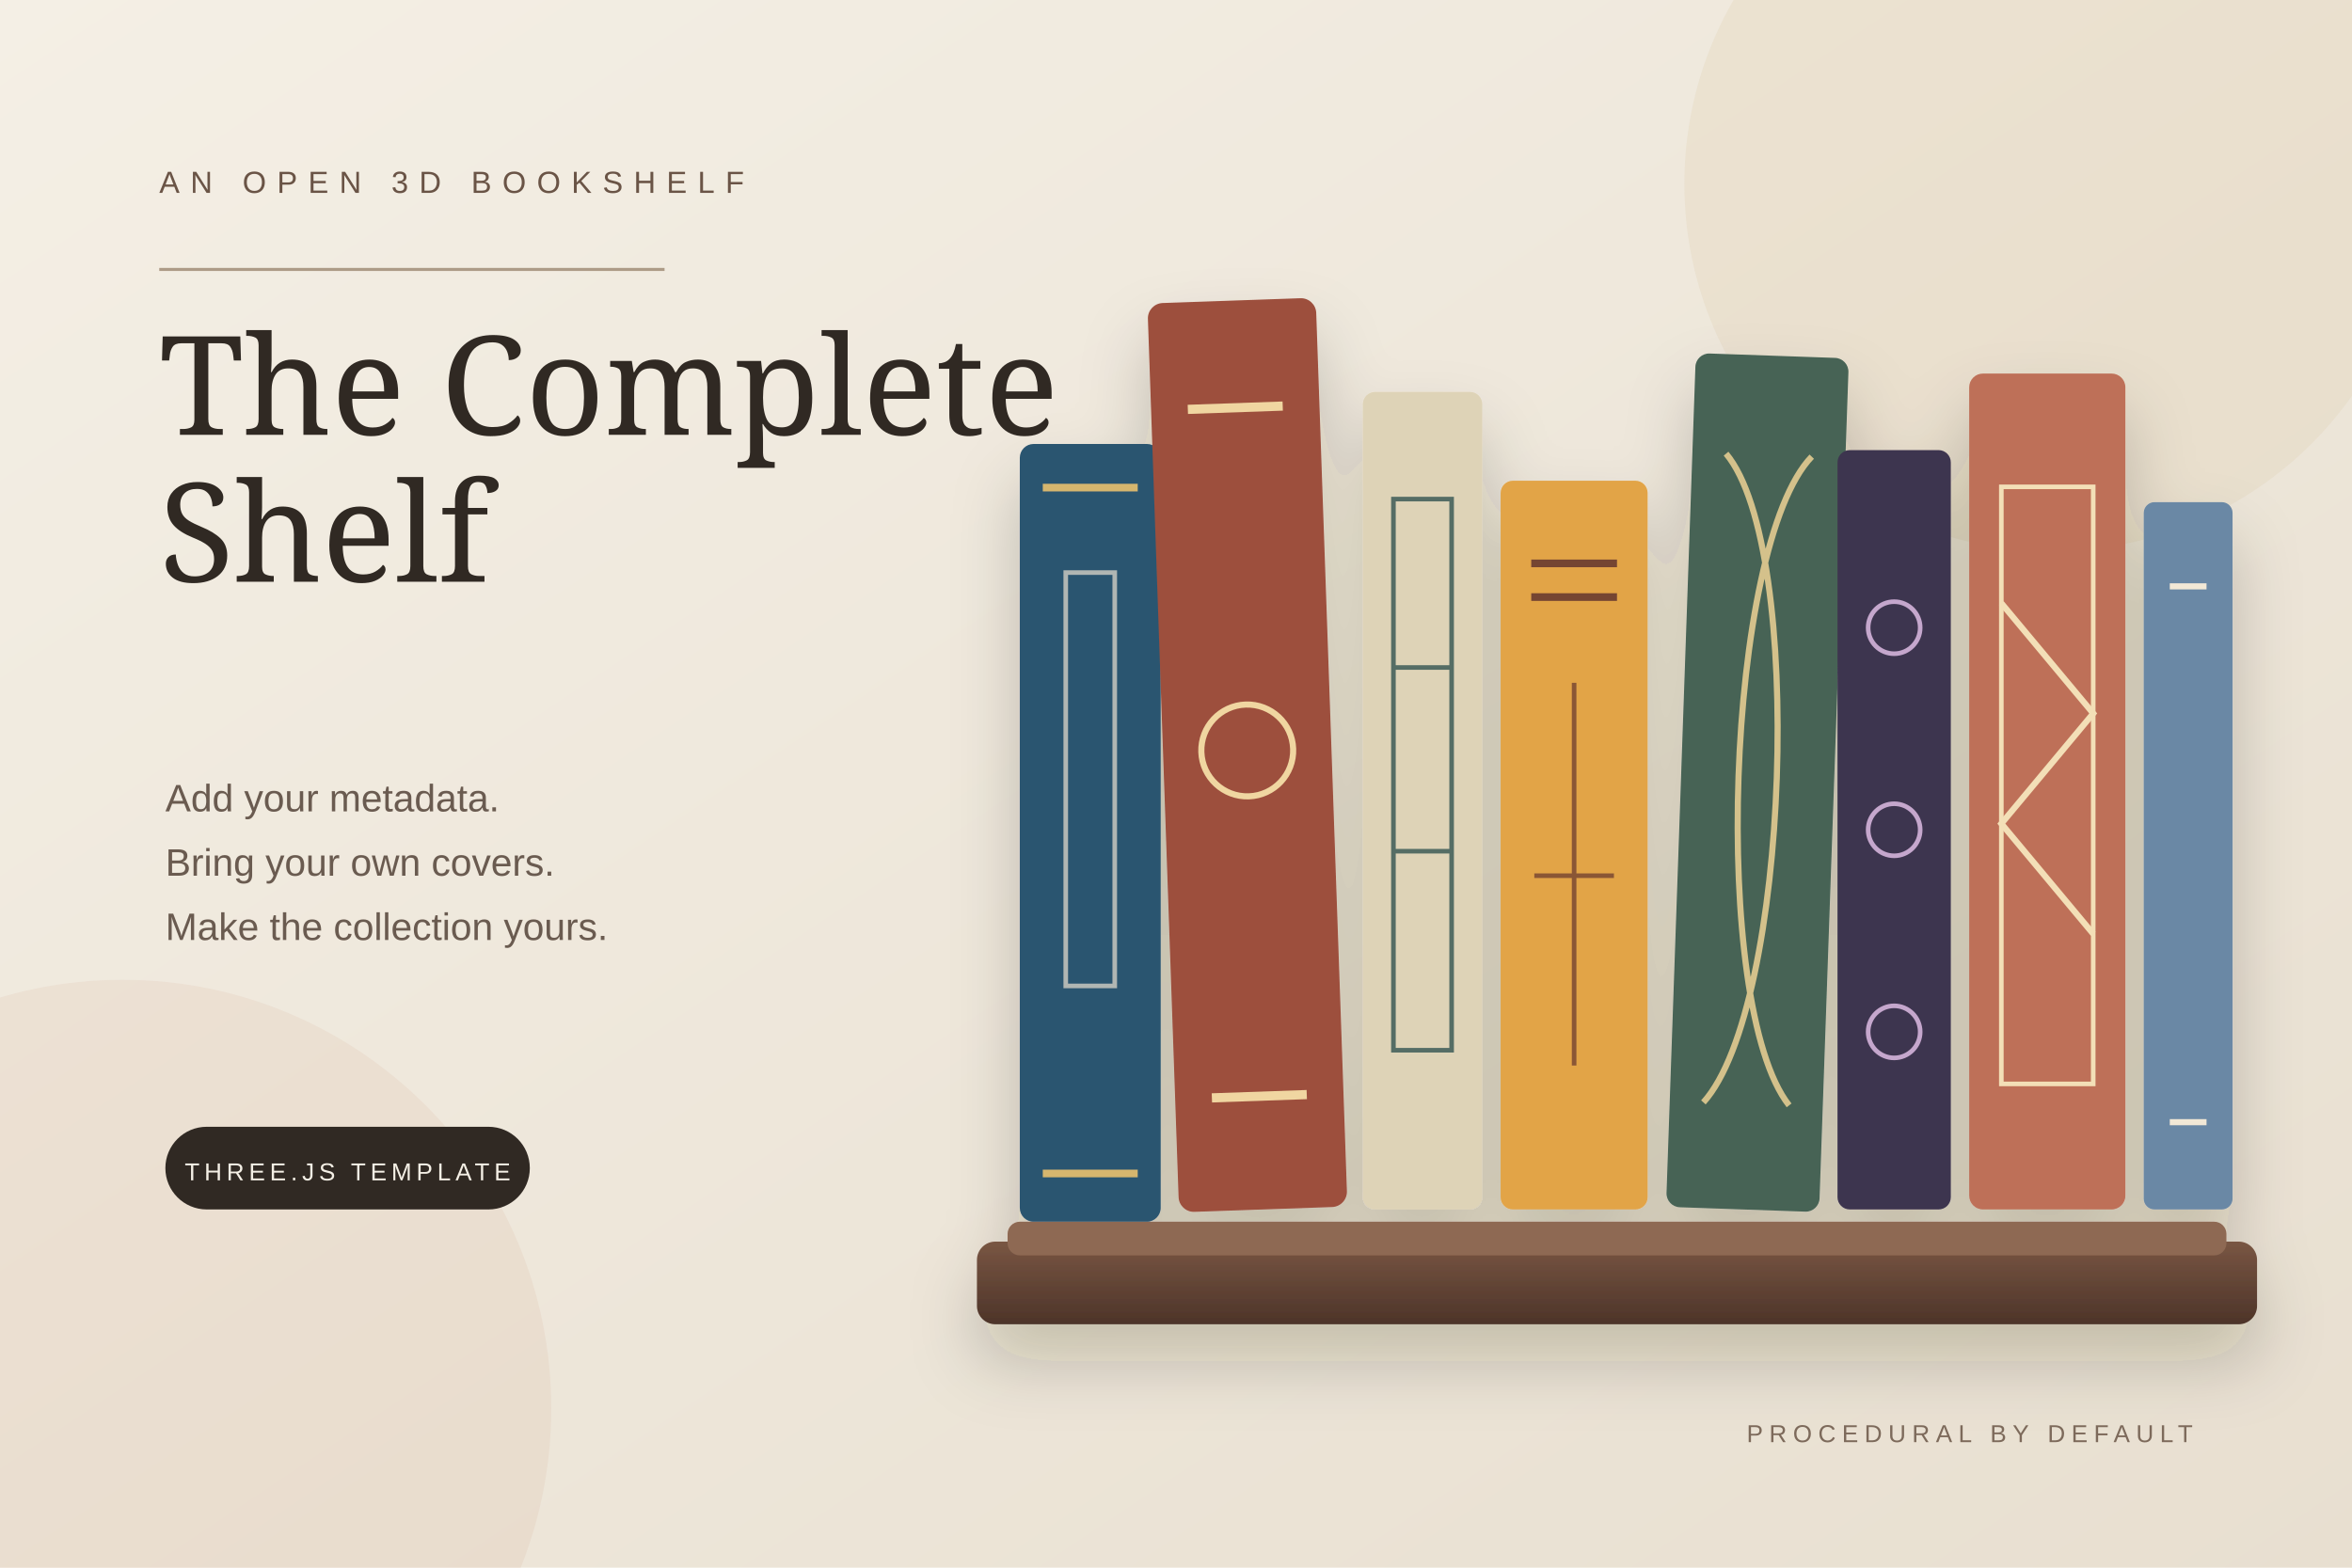
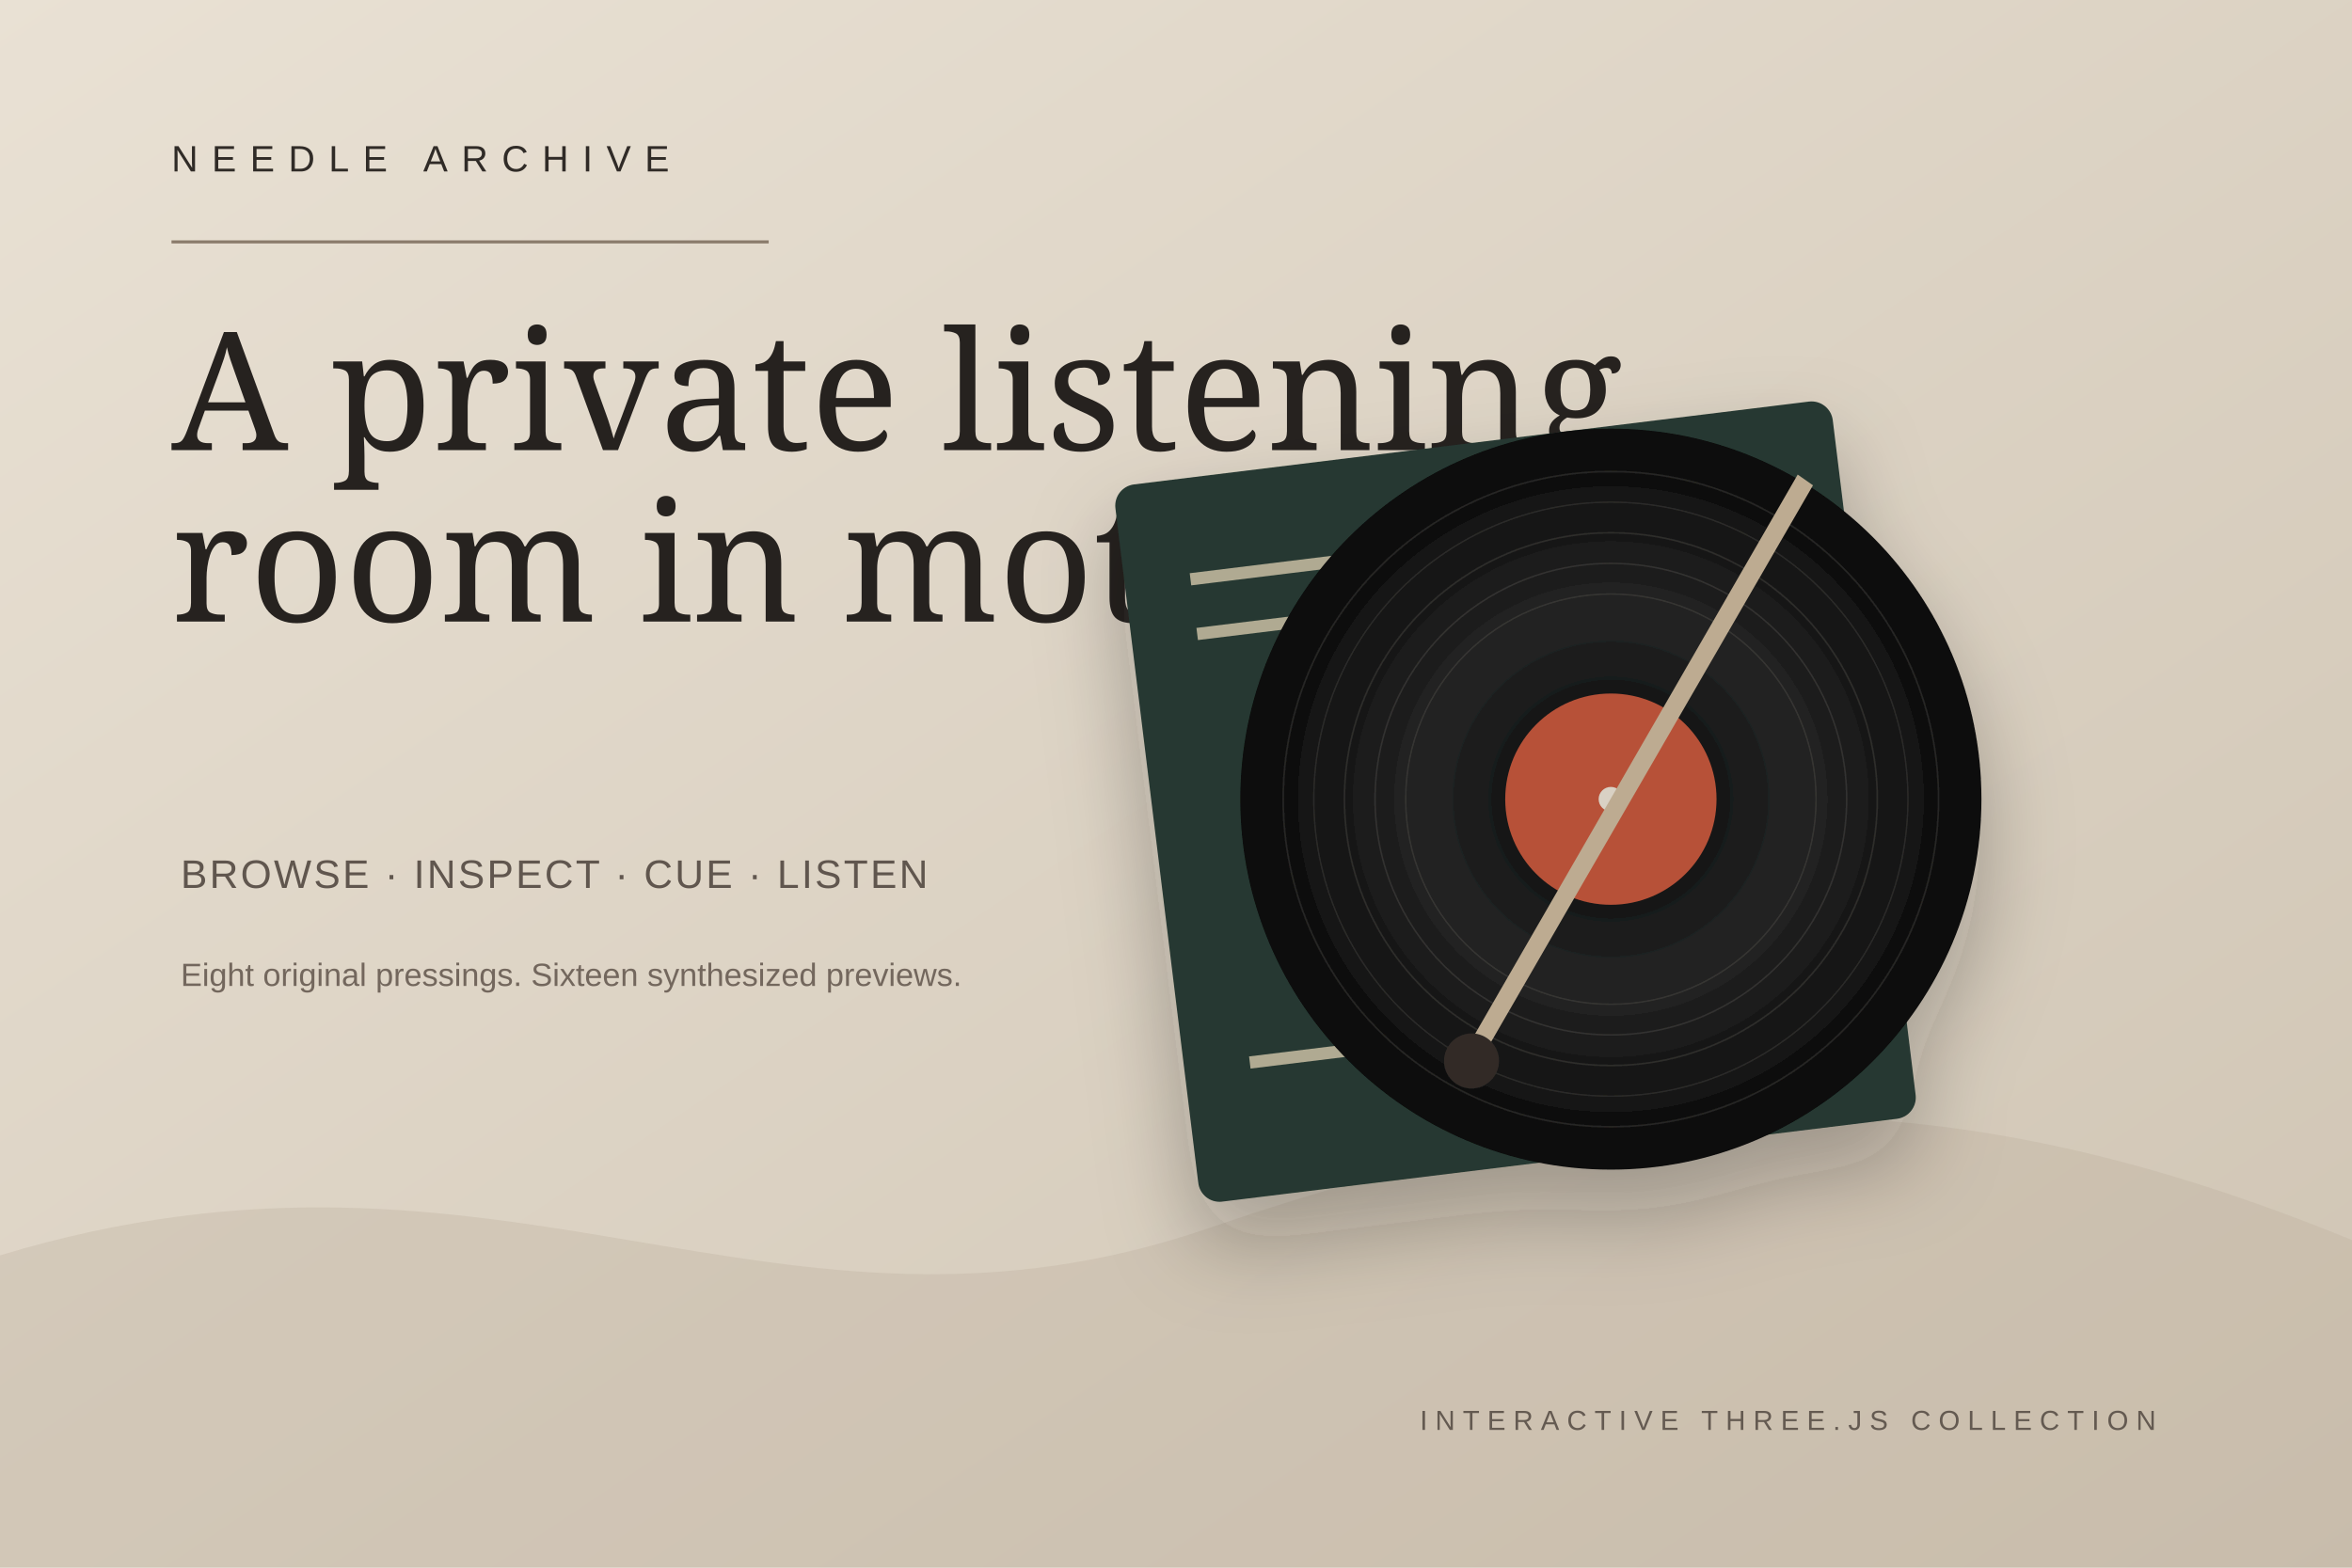
<svg xmlns="http://www.w3.org/2000/svg" width="1536" height="1024" viewBox="0 0 1536 1024">
  <defs>
    <linearGradient id="paper" x1="0" y1="0" x2="1" y2="1">
-       <stop offset="0" stop-color="#f4efe5" />
-       <stop offset="1" stop-color="#e8dfd0" />
+       <stop stop-color="#e9e1d4" />
+       <stop offset="1" stop-color="#cfc4b3" />
    </linearGradient>
-     <linearGradient id="shelf" x1="0" y1="0" x2="0" y2="1">
-       <stop offset="0" stop-color="#795643" />
-       <stop offset="1" stop-color="#4d3429" />
-     </linearGradient>
+     <radialGradient id="vinyl">
+       <stop offset=".12" stop-color="#332d2a" />
+       <stop offset=".16" stop-color="#0f1010" />
+       <stop offset=".5" stop-color="#242424" />
+       <stop offset="1" stop-color="#090909" />
+     </radialGradient>
    <filter id="shadow" x="-30%" y="-30%" width="160%" height="170%">
-       <feDropShadow dx="0" dy="24" stdDeviation="22" flood-color="#30231d" flood-opacity=".2" />
+       <feDropShadow dx="0" dy="28" stdDeviation="28" flood-color="#191512" flood-opacity=".28" />
    </filter>
  </defs>
  <rect width="1536" height="1024" fill="url(#paper)" />
-   <circle cx="1340" cy="120" r="240" fill="#d9c7a5" opacity=".22" />
-   <circle cx="80" cy="920" r="280" fill="#bd6e52" opacity=".08" />
-   <g transform="translate(104 126)">
-     <text x="0" y="0" fill="#6a5446" font-family="Arial, sans-serif" font-size="20" letter-spacing="7">
-       AN OPEN 3D BOOKSHELF
+   <path d="M0 820C330 720 505 900 790 802s487-98 746 8v214H0z" fill="#b8aa98" opacity=".28" />
+   <g transform="translate(112 112)">
+     <text fill="#302b27" font-family="Arial, sans-serif" font-size="24" letter-spacing="9">NEEDLE ARCHIVE</text>
+     <path d="M0 46h390" stroke="#8a7b6b" stroke-width="2" />
+     <text y="182" fill="#26221f" font-family="Georgia, serif" font-size="108">
+       <tspan x="0">A private listening</tspan>
+       <tspan x="0" dy="112">room in motion.</tspan>
    </text>
-     <path d="M0 50h330" stroke="#ad9b87" stroke-width="2" />
-     <text x="0" y="158" fill="#302923" font-family="Georgia, serif" font-size="90">
-       <tspan x="0" dy="0">The Complete</tspan>
-       <tspan x="0" dy="96">Shelf</tspan>
+     <text x="6" y="468" fill="#60564e" font-family="Arial, sans-serif" font-size="26" letter-spacing="1.5">
+       BROWSE · INSPECT · CUE · LISTEN
    </text>
-     <text x="4" y="404" fill="#6a5b50" font-family="Arial, sans-serif" font-size="25">
-       <tspan x="4" dy="0">Add your metadata.</tspan>
-       <tspan x="4" dy="42">Bring your own covers.</tspan>
-       <tspan x="4" dy="42">Make the collection yours.</tspan>
+     <text x="6" y="532" fill="#73675d" font-family="Arial, sans-serif" font-size="21">
+       Eight original pressings. Sixteen synthesized previews.
    </text>
-     <g transform="translate(4 610)">
-       <rect width="238" height="54" rx="27" fill="#302923" />
-       <text x="119" y="35" text-anchor="middle" fill="#f4efe5" font-family="Arial, sans-serif" font-size="16" letter-spacing="3">
-         THREE.JS TEMPLATE
-       </text>
+   </g>
+   <g transform="translate(1052 522)" filter="url(#shadow)">
+     <rect x="-298" y="-242" width="472" height="472" rx="14" fill="#263932" transform="rotate(-7)" />
+     <path d="M-255-176h350M-255-140h240M-255 142h320" stroke="#d7c9ad" stroke-width="8" opacity=".78" transform="rotate(-7)" />
+     <circle r="242" fill="url(#vinyl)" />
+     <g fill="none" stroke="#817b72" opacity=".22">
+       <circle r="214" />
+       <circle r="194" />
+       <circle r="174" />
+       <circle r="154" />
+       <circle r="134" />
    </g>
+     <circle r="69" fill="#b75138" />
+     <circle r="8" fill="#d9d1c4" />
+     <path d="M122-212l10 7-218 377-10-6z" fill="#bdab91" />
+     <circle cx="-91" cy="171" r="18" fill="#302b27" />
  </g>
-   <g transform="translate(666 196)" filter="url(#shadow)">
-     <rect x="-28" y="615" width="836" height="54" rx="12" fill="url(#shelf)" />
-     <rect x="-8" y="602" width="796" height="22" rx="8" fill="#8e6953" />
-     <g transform="translate(0 8)">
-       <rect x="0" y="86" width="92" height="508" rx="9" fill="#2c5570" />
-       <rect x="15" y="112" width="62" height="5" fill="#d5b66e" />
-       <rect x="15" y="560" width="62" height="5" fill="#d5b66e" />
-       <path d="M30 170h32v270H30z" fill="none" stroke="#e8dfd0" stroke-width="3" opacity=".7" />
-     </g>
-     <g transform="translate(104 0) rotate(-2 55 594)">
-       <rect x="0" y="0" width="110" height="594" rx="10" fill="#9d4f3e" />
-       <path d="M24 70h62M24 520h62" stroke="#f0d6a1" stroke-width="6" />
-       <circle cx="55" cy="294" r="30" fill="none" stroke="#f0d6a1" stroke-width="4" />
-     </g>
-     <g transform="translate(224 60)">
-       <rect x="0" y="0" width="78" height="534" rx="8" fill="#ded3b7" />
-       <path d="M20 70h38v360H20z" fill="none" stroke="#546d65" stroke-width="3" />
-       <path d="M20 180h38M20 300h38" stroke="#546d65" stroke-width="3" />
-     </g>
-     <g transform="translate(314 118)">
-       <rect x="0" y="0" width="96" height="476" rx="8" fill="#e2a447" />
-       <path d="M20 54h56M20 76h56" stroke="#744432" stroke-width="5" />
-       <path d="M48 132v250M22 258h52" stroke="#744432" stroke-width="3" opacity=".8" />
-     </g>
-     <g transform="translate(422 36) rotate(2 50 558)">
-       <rect x="0" y="0" width="100" height="558" rx="9" fill="#466455" />
-       <path d="M22 65c54 60 54 360 0 424M78 65c-54 60-54 360 0 424" fill="none" stroke="#d4c18b" stroke-width="4" />
-     </g>
-     <g transform="translate(534 98)">
-       <rect x="0" y="0" width="74" height="496" rx="8" fill="#3e354f" />
-       <circle cx="37" cy="116" r="17" fill="none" stroke="#c5a7cd" stroke-width="3" />
-       <circle cx="37" cy="248" r="17" fill="none" stroke="#c5a7cd" stroke-width="3" />
-       <circle cx="37" cy="380" r="17" fill="none" stroke="#c5a7cd" stroke-width="3" />
-     </g>
-     <g transform="translate(620 48)">
-       <rect x="0" y="0" width="102" height="546" rx="9" fill="#be7058" />
-       <path d="M21 74h60v390H21z" fill="none" stroke="#f3dfb7" stroke-width="3" />
-       <path d="M21 150l60 72-60 72 60 72" fill="none" stroke="#f3dfb7" stroke-width="4" />
-     </g>
-     <g transform="translate(734 132)">
-       <rect x="0" y="0" width="58" height="462" rx="7" fill="#6b88a5" />
-       <path d="M17 55h24M17 405h24" stroke="#f2e8d6" stroke-width="4" />
-     </g>
-   </g>
-   <text x="1432" y="942" text-anchor="end" fill="#7d6a5b" font-family="Arial, sans-serif" font-size="16" letter-spacing="4">
-     PROCEDURAL BY DEFAULT
+   <text x="1408" y="934" text-anchor="end" fill="#645a51" font-family="Arial, sans-serif" font-size="18" letter-spacing="5">
+     INTERACTIVE THREE.JS COLLECTION
  </text>
</svg>
